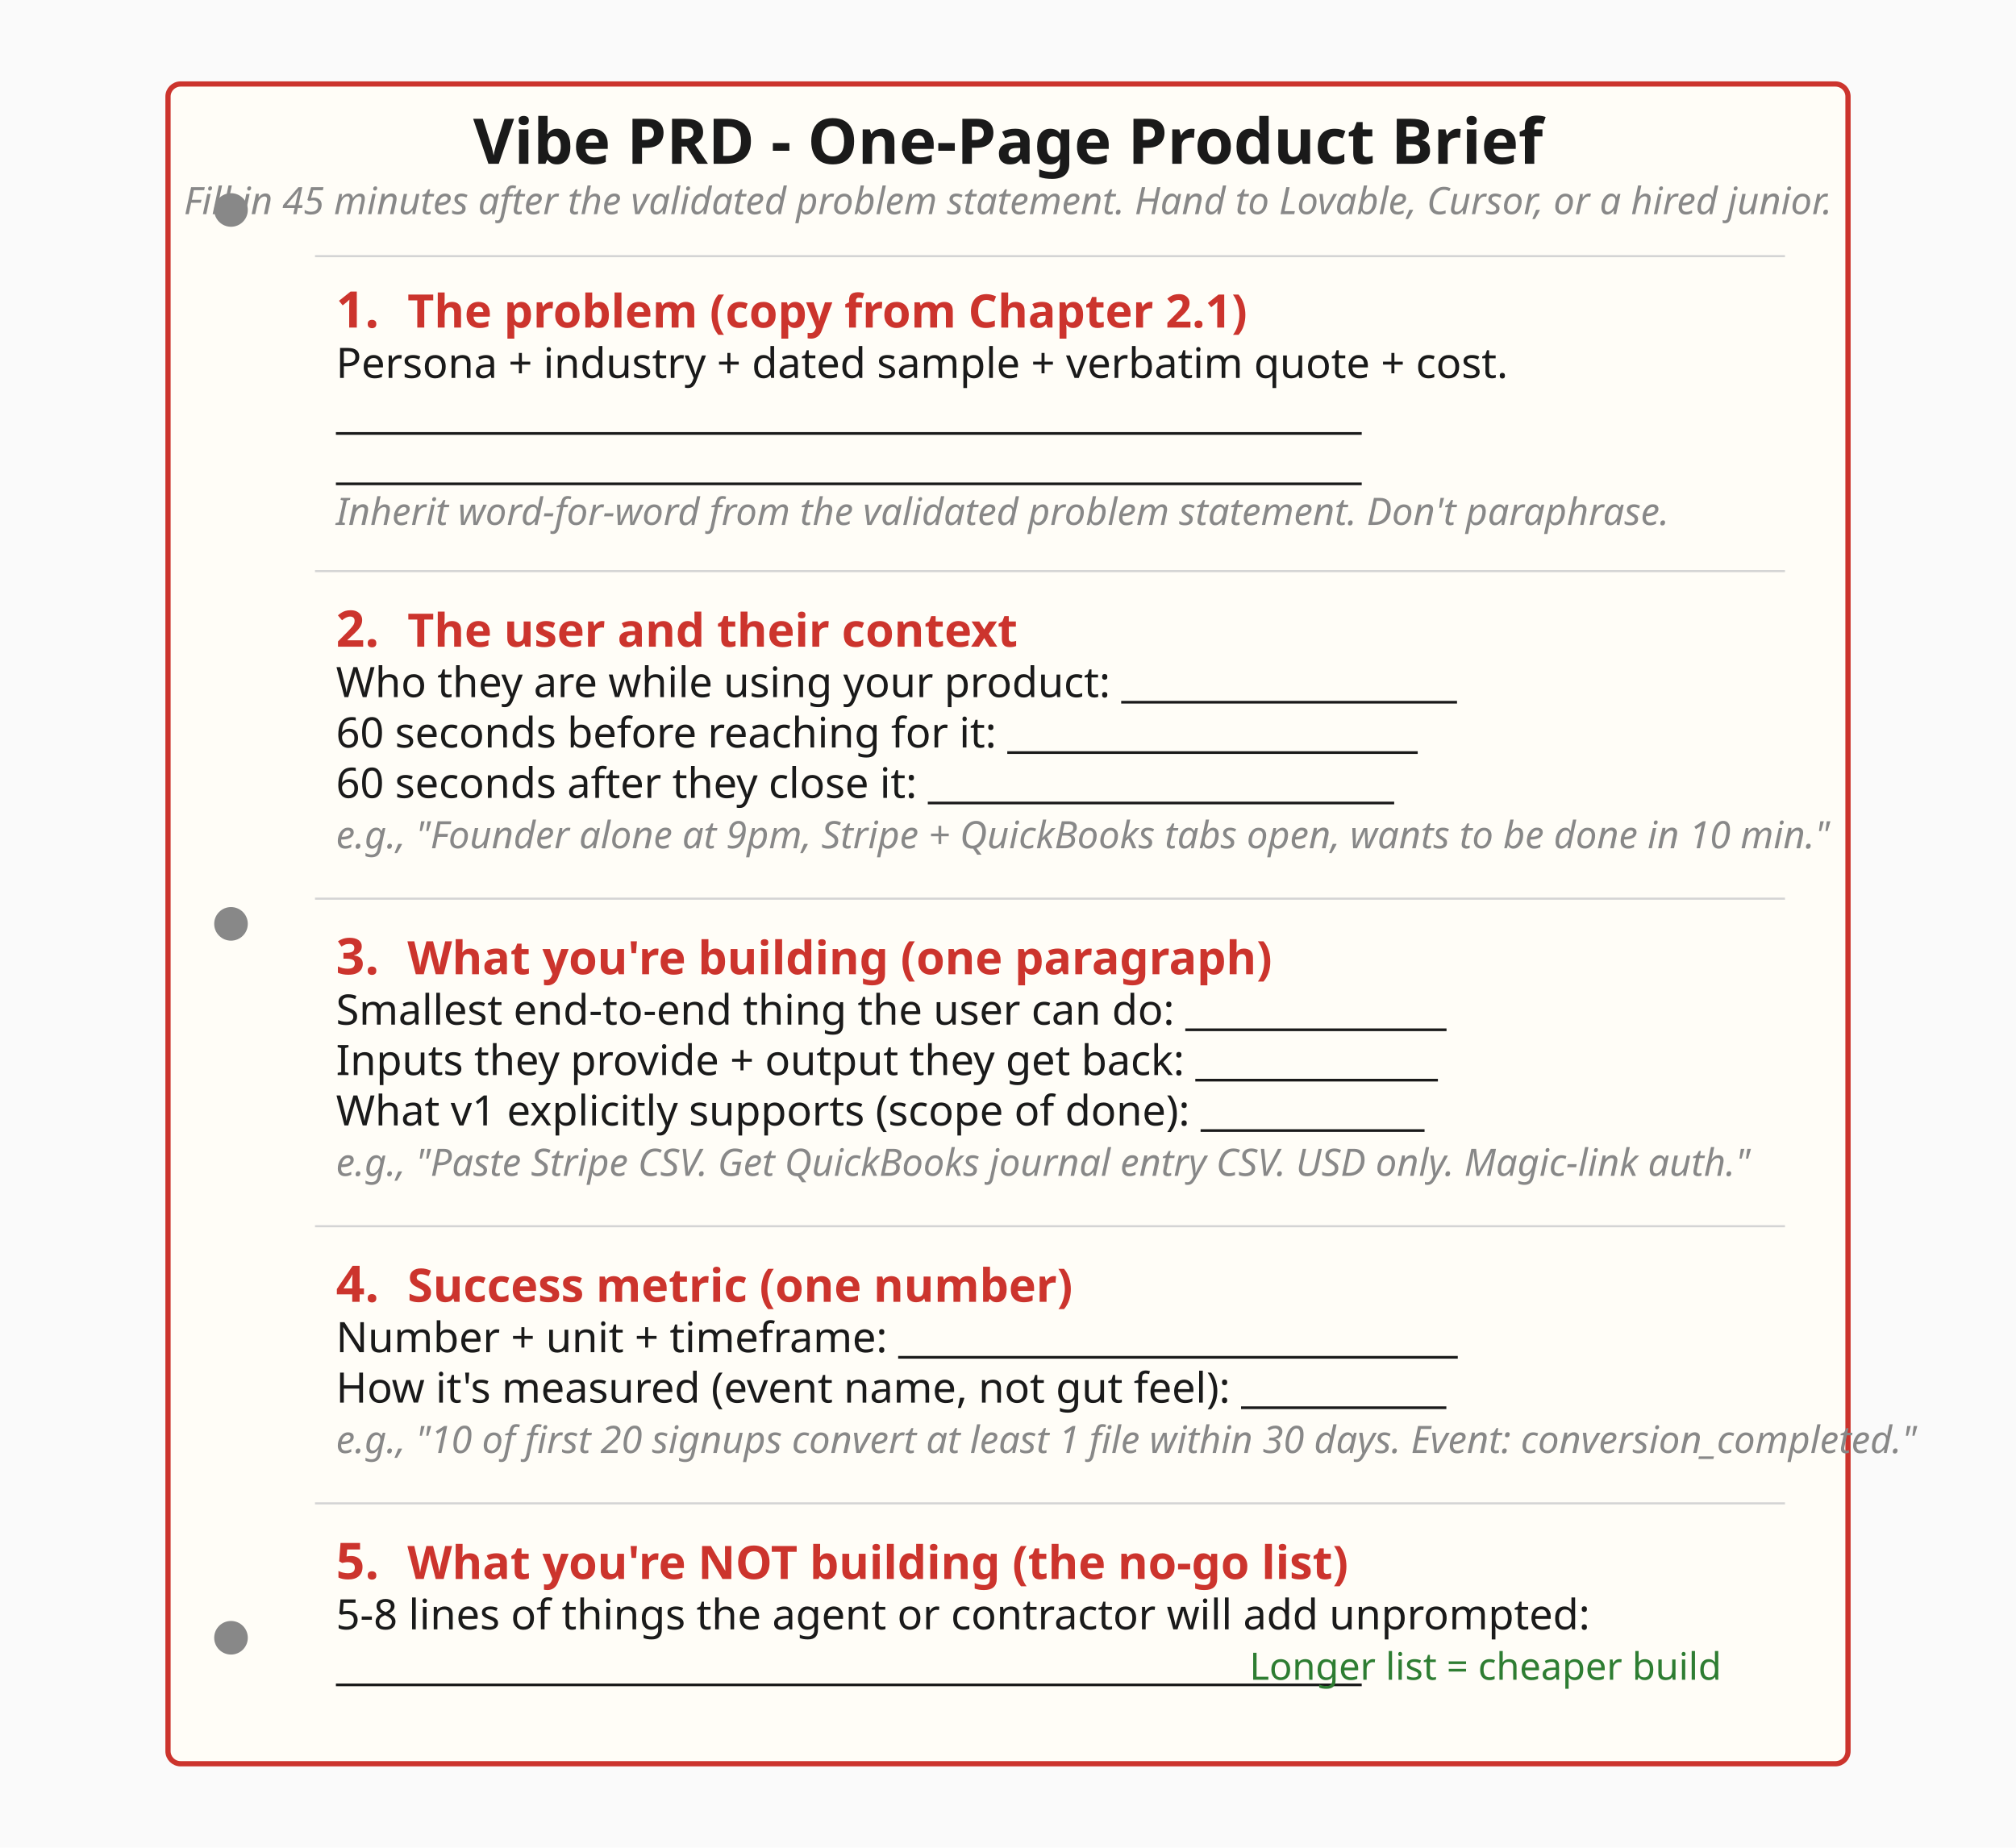
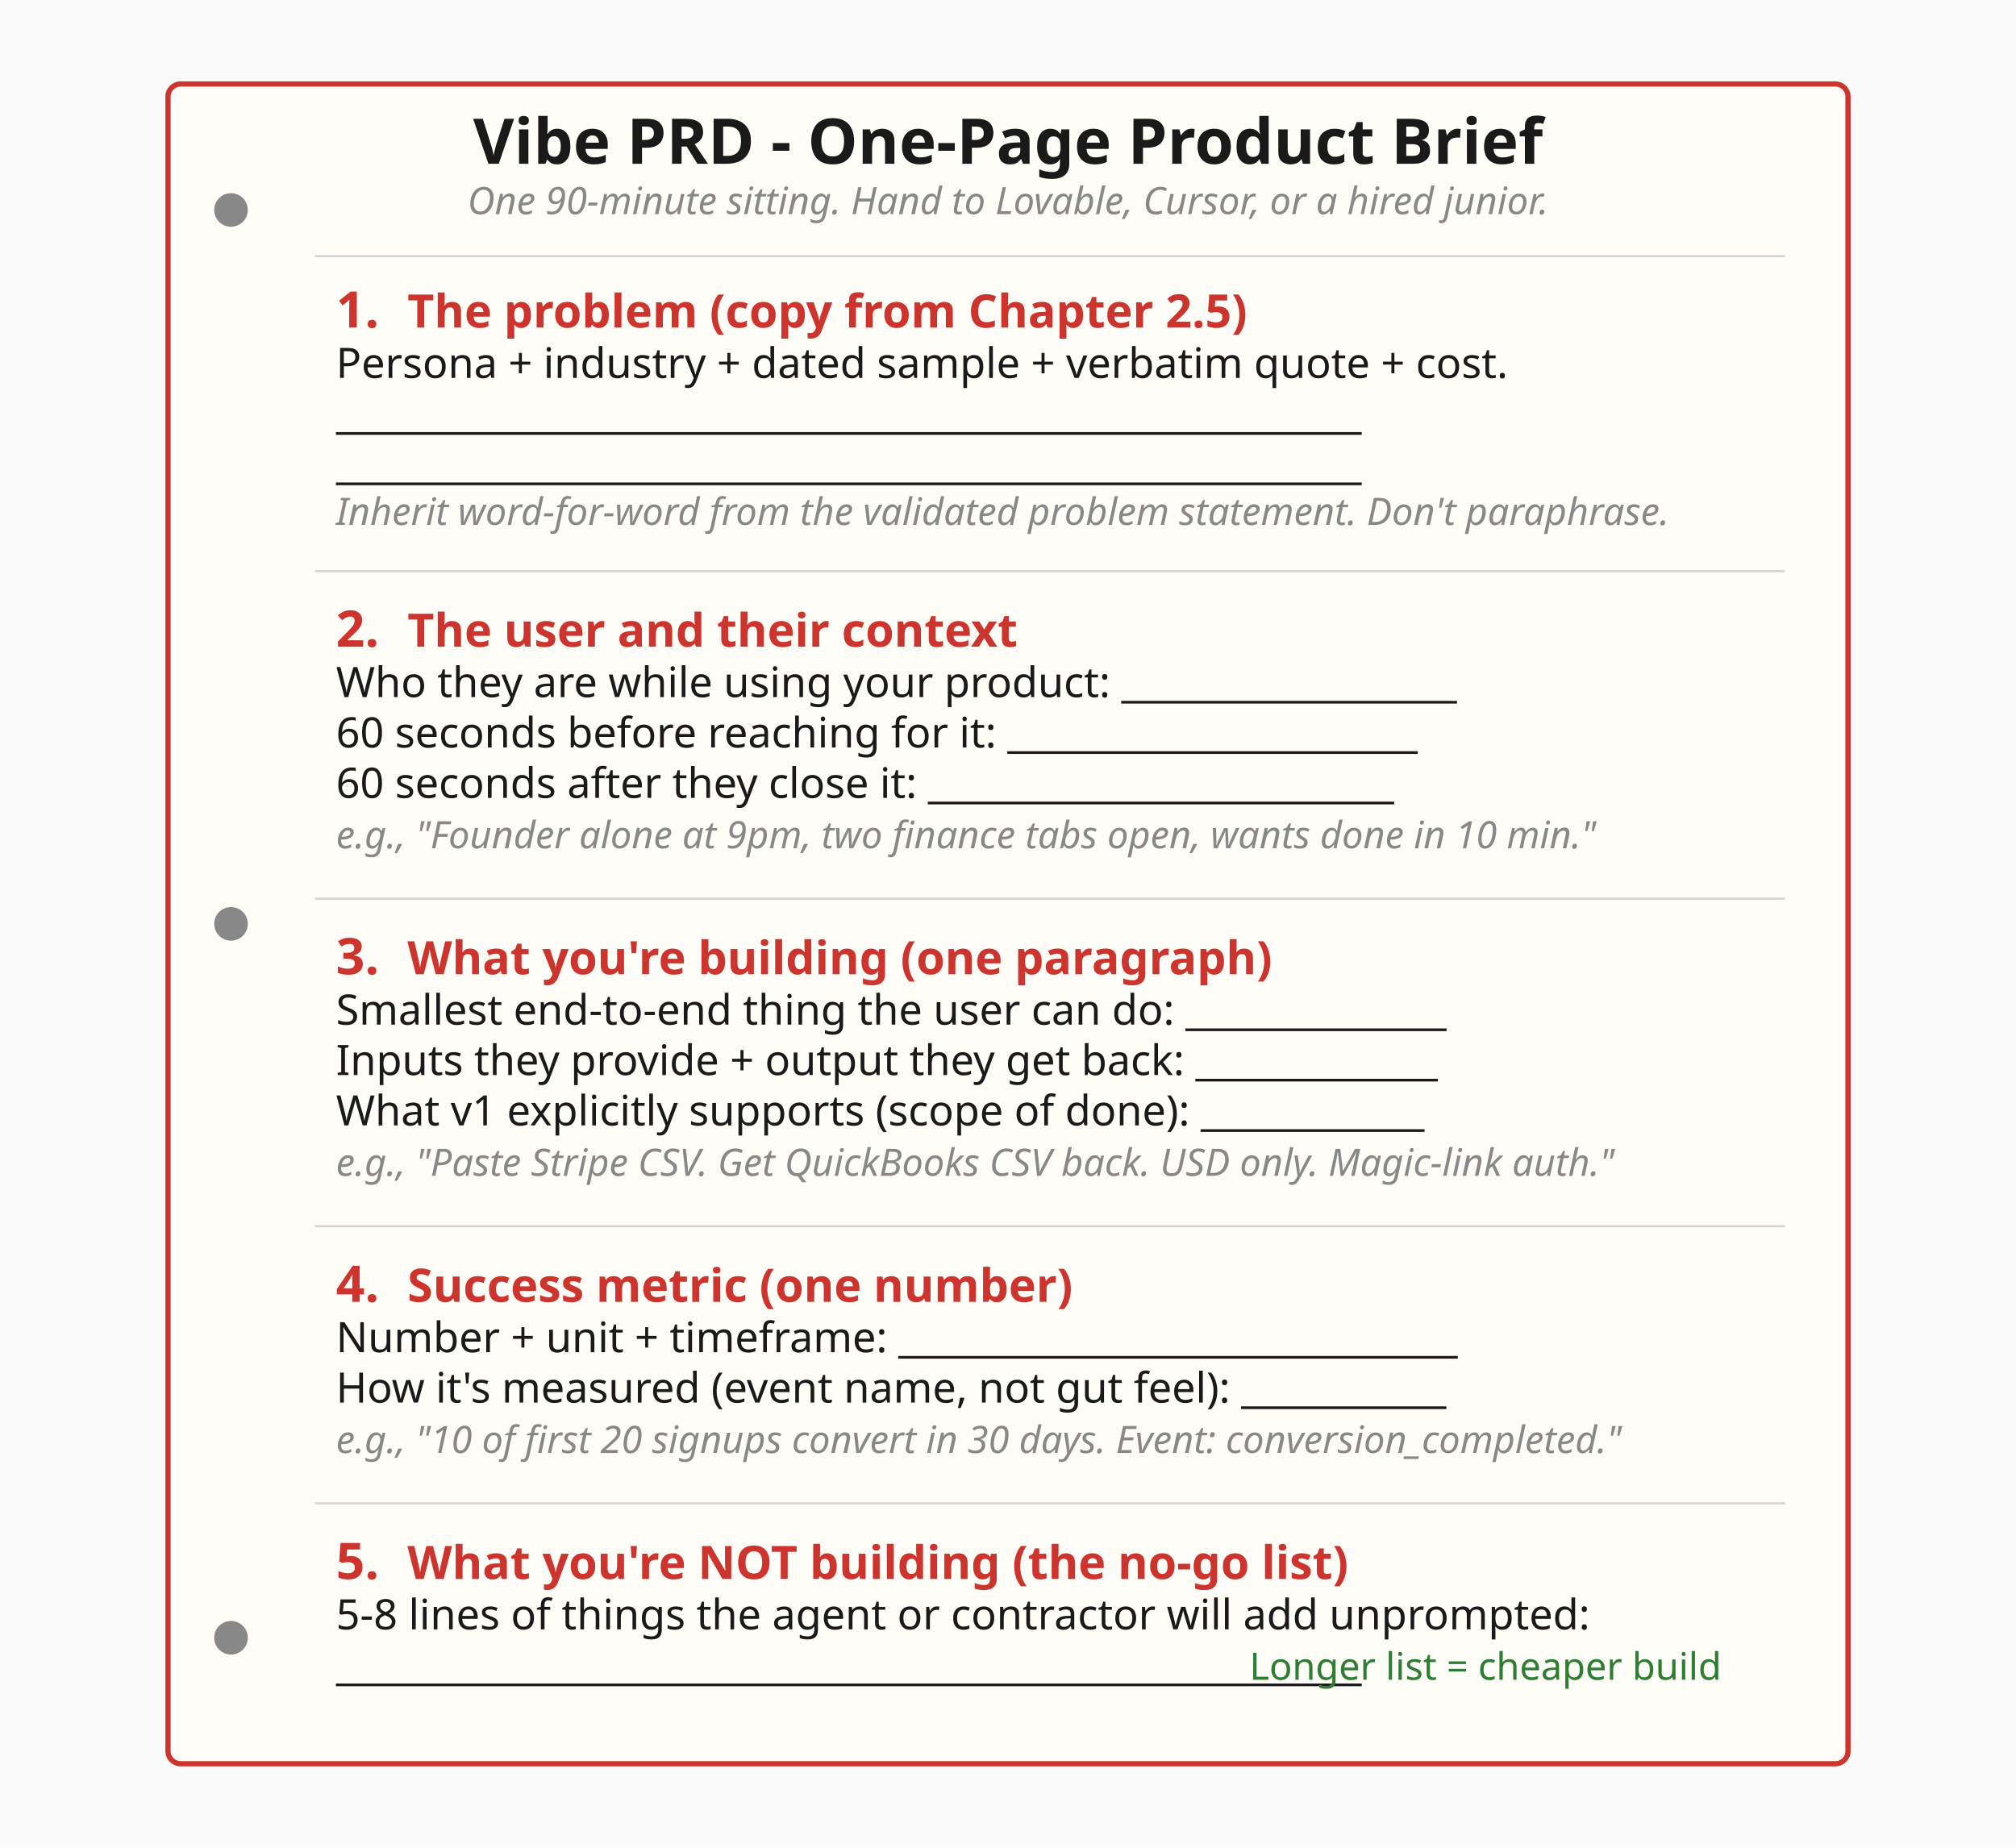
- <svg xmlns="http://www.w3.org/2000/svg" viewBox="0 0 960 880" role="img" aria-label="One-page Vibe PRD template. A notebook page with five labeled sections: the problem (from Chapter 2.1 synthesis), the user and their context, what you're building, success metric, what you're NOT building.">
+ <svg xmlns="http://www.w3.org/2000/svg" viewBox="0 0 960 880" role="img" aria-label="One-page Vibe PRD template. A notebook page with five labeled sections: the problem (from the Chapter 2.5 synthesis), the user and their context, what you're building, success metric, what you're NOT building.">
  <defs>
    <style>
      .sans { font-family: "Segoe UI", system-ui, -apple-system, sans-serif; }
      .page { fill: #fffdf7; stroke: #cc342d; stroke-width: 2.5; }
      .holes { fill: #888; }
      .line { stroke: #d4d4d4; stroke-width: 1; }
      .stitle { font-size: 22px; font-weight: bold; fill: #cc342d; }
      .snum { font-size: 24px; font-weight: bold; fill: #cc342d; }
      .body { font-size: 20px; fill: #1a1a1a; }
      .hint { font-size: 18px; fill: #888; font-style: italic; }
      .header { font-size: 30px; fill: #1a1a1a; font-weight: bold; }
      .footer { font-size: 18px; fill: #2e7d32; }
    </style>
  </defs>
  <rect width="960" height="880" fill="#fafafa" />
  <rect x="80" y="40" width="800" height="800" rx="6" class="page" />
  <circle cx="110" cy="100" r="8" class="holes" />
  <circle cx="110" cy="440" r="8" class="holes" />
  <circle cx="110" cy="780" r="8" class="holes" />
  <text x="480" y="78" text-anchor="middle" class="sans header">Vibe PRD - One-Page Product Brief</text>
-   <text x="480" y="102" text-anchor="middle" class="sans hint">Fill in 45 minutes after the validated problem statement. Hand to Lovable, Cursor, or a hired junior.</text>
+   <text x="480" y="102" text-anchor="middle" class="sans hint">One 90-minute sitting. Hand to Lovable, Cursor, or a hired junior.</text>
  <line x1="150" y1="122" x2="850" y2="122" class="line" />
  <text x="160" y="156" class="sans snum">1.</text>
-   <text x="194" y="156" class="sans stitle">The problem (copy from Chapter 2.1)</text>
+   <text x="194" y="156" class="sans stitle">The problem (copy from Chapter 2.5)</text>
  <text x="160" y="180" class="sans body">Persona + industry + dated sample + verbatim quote + cost.</text>
  <text x="160" y="204" class="sans body">_______________________________________________________</text>
  <text x="160" y="228" class="sans body">_______________________________________________________</text>
  <text x="160" y="250" class="sans hint">Inherit word-for-word from the validated problem statement. Don't paraphrase.</text>
  <line x1="150" y1="272" x2="850" y2="272" class="line" />
  <text x="160" y="308" class="sans snum">2.</text>
  <text x="194" y="308" class="sans stitle">The user and their context</text>
  <text x="160" y="332" class="sans body">Who they are while using your product: __________________</text>
  <text x="160" y="356" class="sans body">60 seconds before reaching for it: ______________________</text>
  <text x="160" y="380" class="sans body">60 seconds after they close it: _________________________</text>
-   <text x="160" y="404" class="sans hint">e.g., "Founder alone at 9pm, Stripe + QuickBooks tabs open, wants to be done in 10 min."</text>
+   <text x="160" y="404" class="sans hint">e.g., "Founder alone at 9pm, two finance tabs open, wants done in 10 min."</text>
  <line x1="150" y1="428" x2="850" y2="428" class="line" />
  <text x="160" y="464" class="sans snum">3.</text>
  <text x="194" y="464" class="sans stitle">What you're building (one paragraph)</text>
  <text x="160" y="488" class="sans body">Smallest end-to-end thing the user can do: ______________</text>
  <text x="160" y="512" class="sans body">Inputs they provide + output they get back: _____________</text>
  <text x="160" y="536" class="sans body">What v1 explicitly supports (scope of done): ____________</text>
-   <text x="160" y="560" class="sans hint">e.g., "Paste Stripe CSV. Get QuickBooks journal entry CSV. USD only. Magic-link auth."</text>
+   <text x="160" y="560" class="sans hint">e.g., "Paste Stripe CSV. Get QuickBooks CSV back. USD only. Magic-link auth."</text>
  <line x1="150" y1="584" x2="850" y2="584" class="line" />
  <text x="160" y="620" class="sans snum">4.</text>
  <text x="194" y="620" class="sans stitle">Success metric (one number)</text>
  <text x="160" y="644" class="sans body">Number + unit + timeframe: ______________________________</text>
  <text x="160" y="668" class="sans body">How it's measured (event name, not gut feel): ___________</text>
-   <text x="160" y="692" class="sans hint">e.g., "10 of first 20 signups convert at least 1 file within 30 days. Event: conversion_completed."</text>
+   <text x="160" y="692" class="sans hint">e.g., "10 of first 20 signups convert in 30 days. Event: conversion_completed."</text>
  <line x1="150" y1="716" x2="850" y2="716" class="line" />
  <text x="160" y="752" class="sans snum">5.</text>
  <text x="194" y="752" class="sans stitle">What you're NOT building (the no-go list)</text>
  <text x="160" y="776" class="sans body">5-8 lines of things the agent or contractor will add unprompted:</text>
  <text x="160" y="800" class="sans body">_______________________________________________________</text>
  <text x="595" y="800" class="sans footer">Longer list = cheaper build</text>
</svg>
